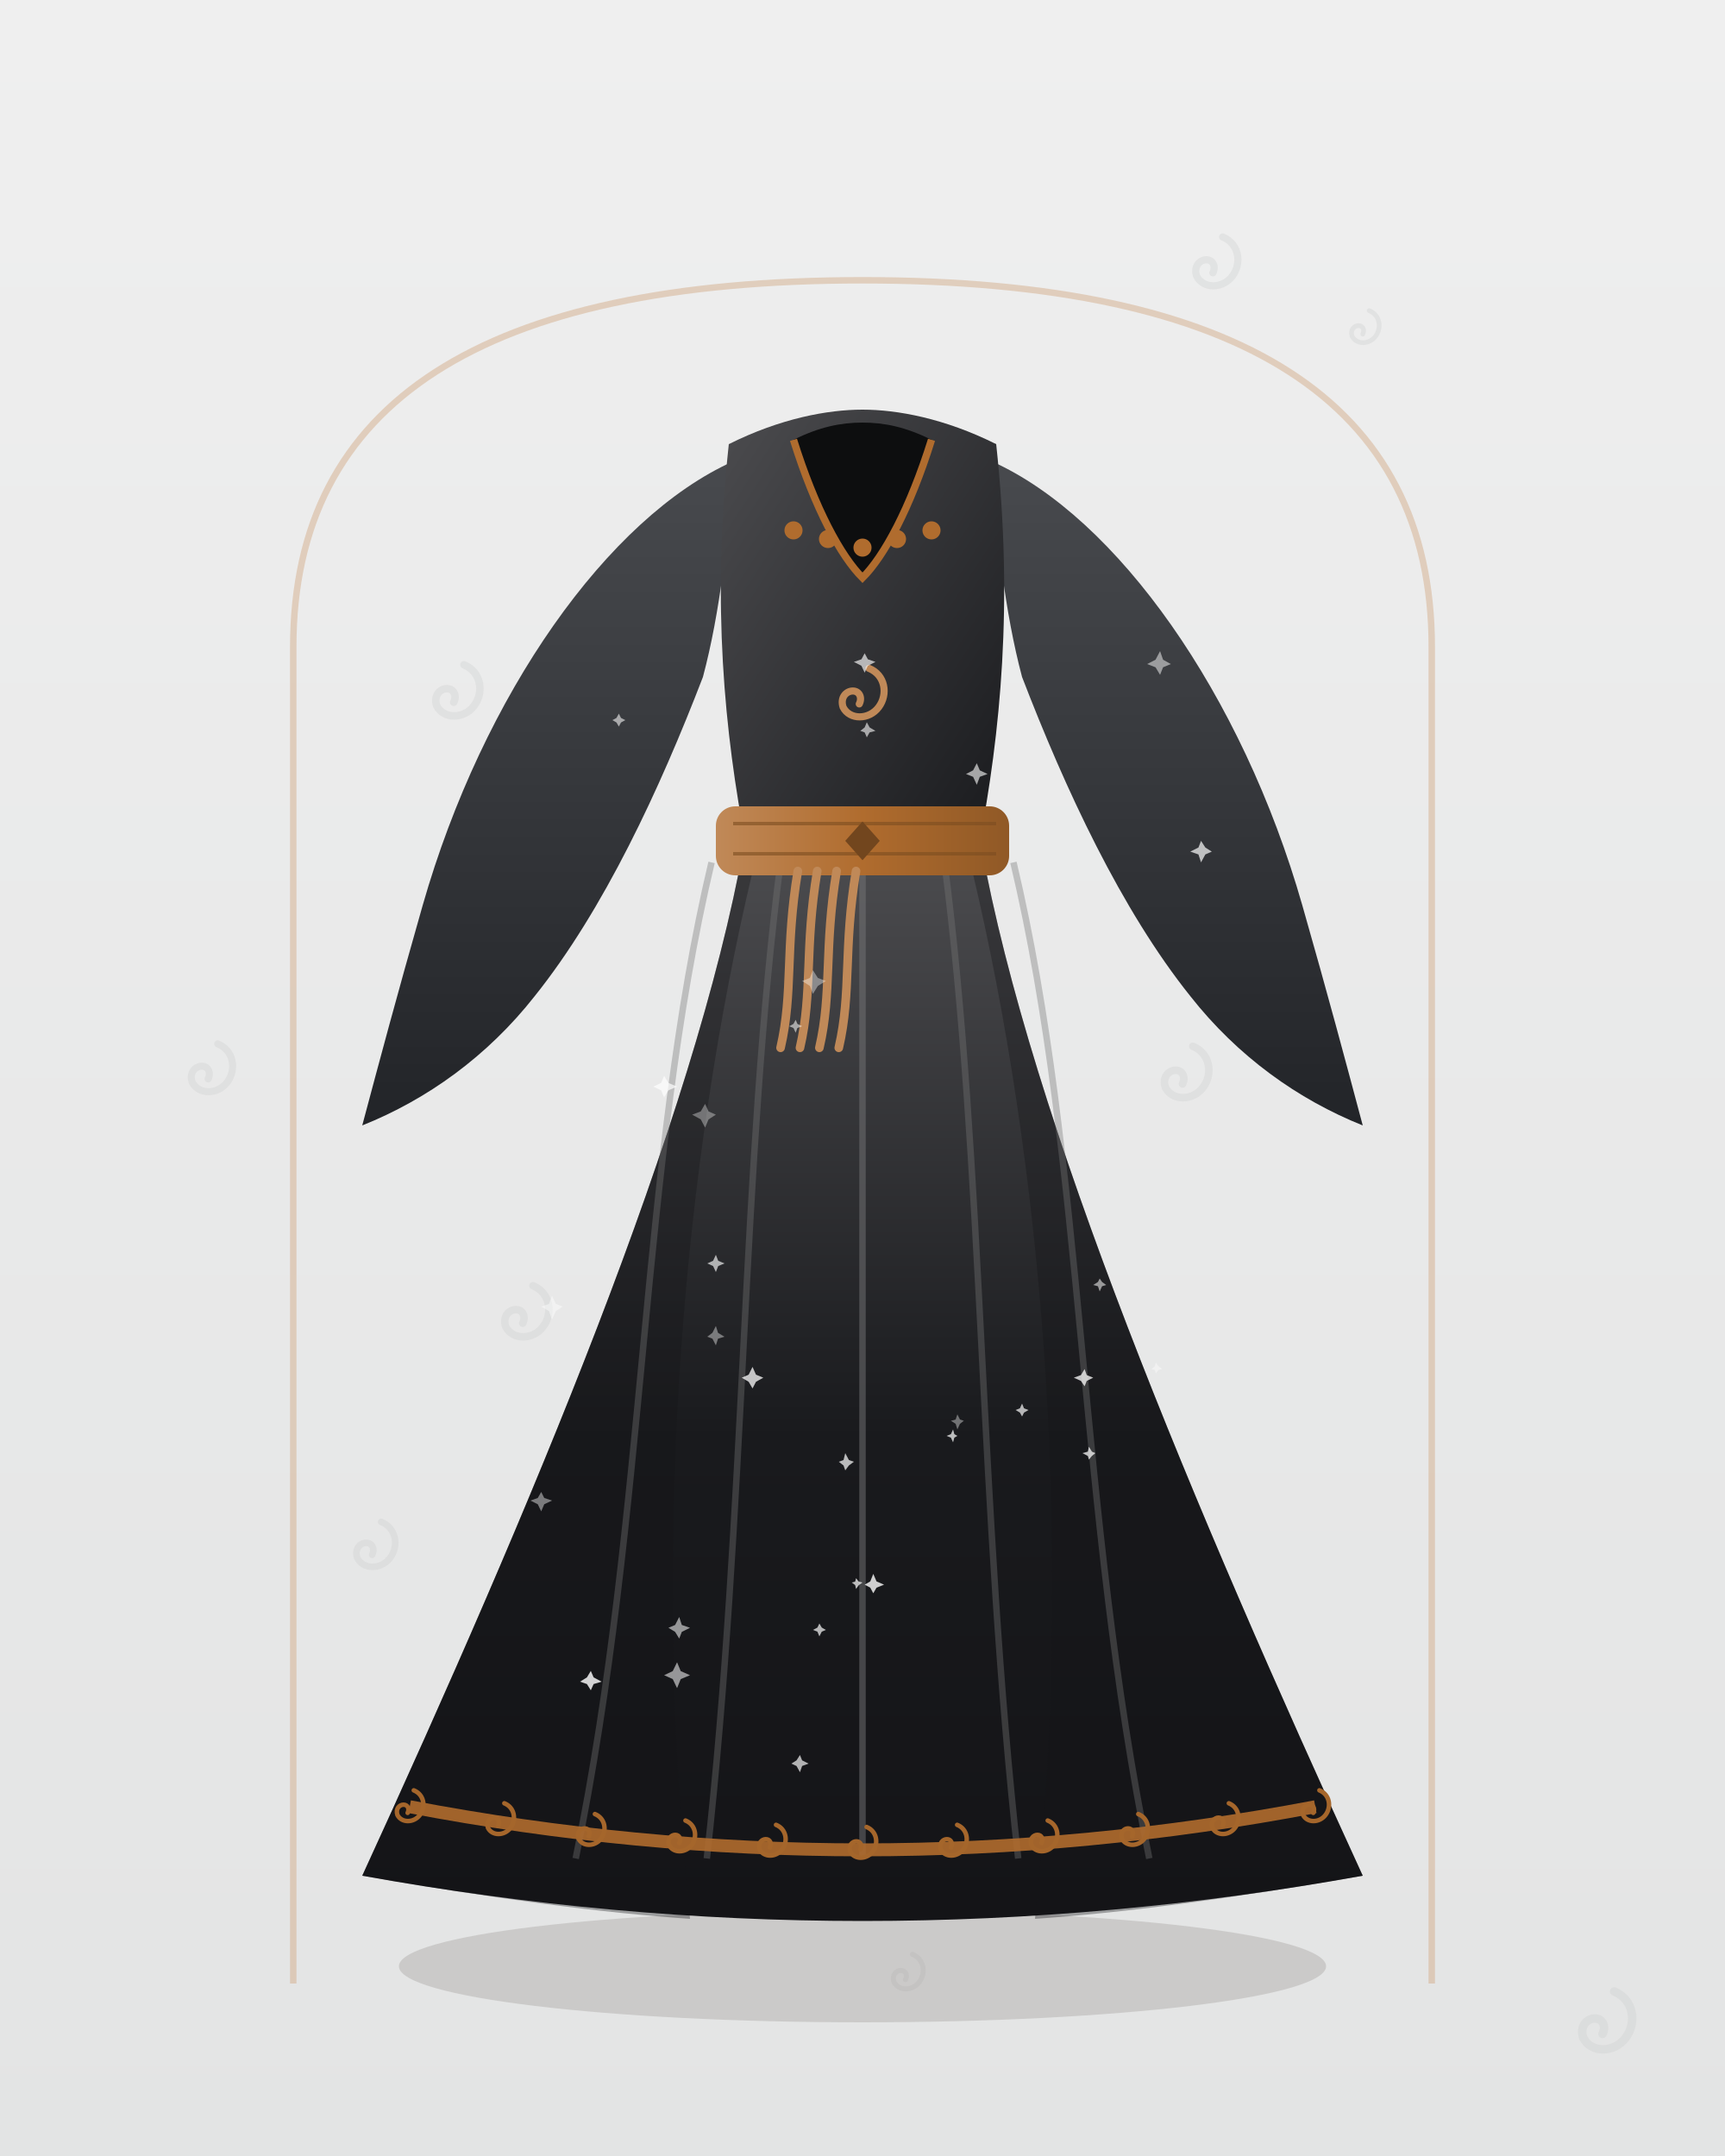
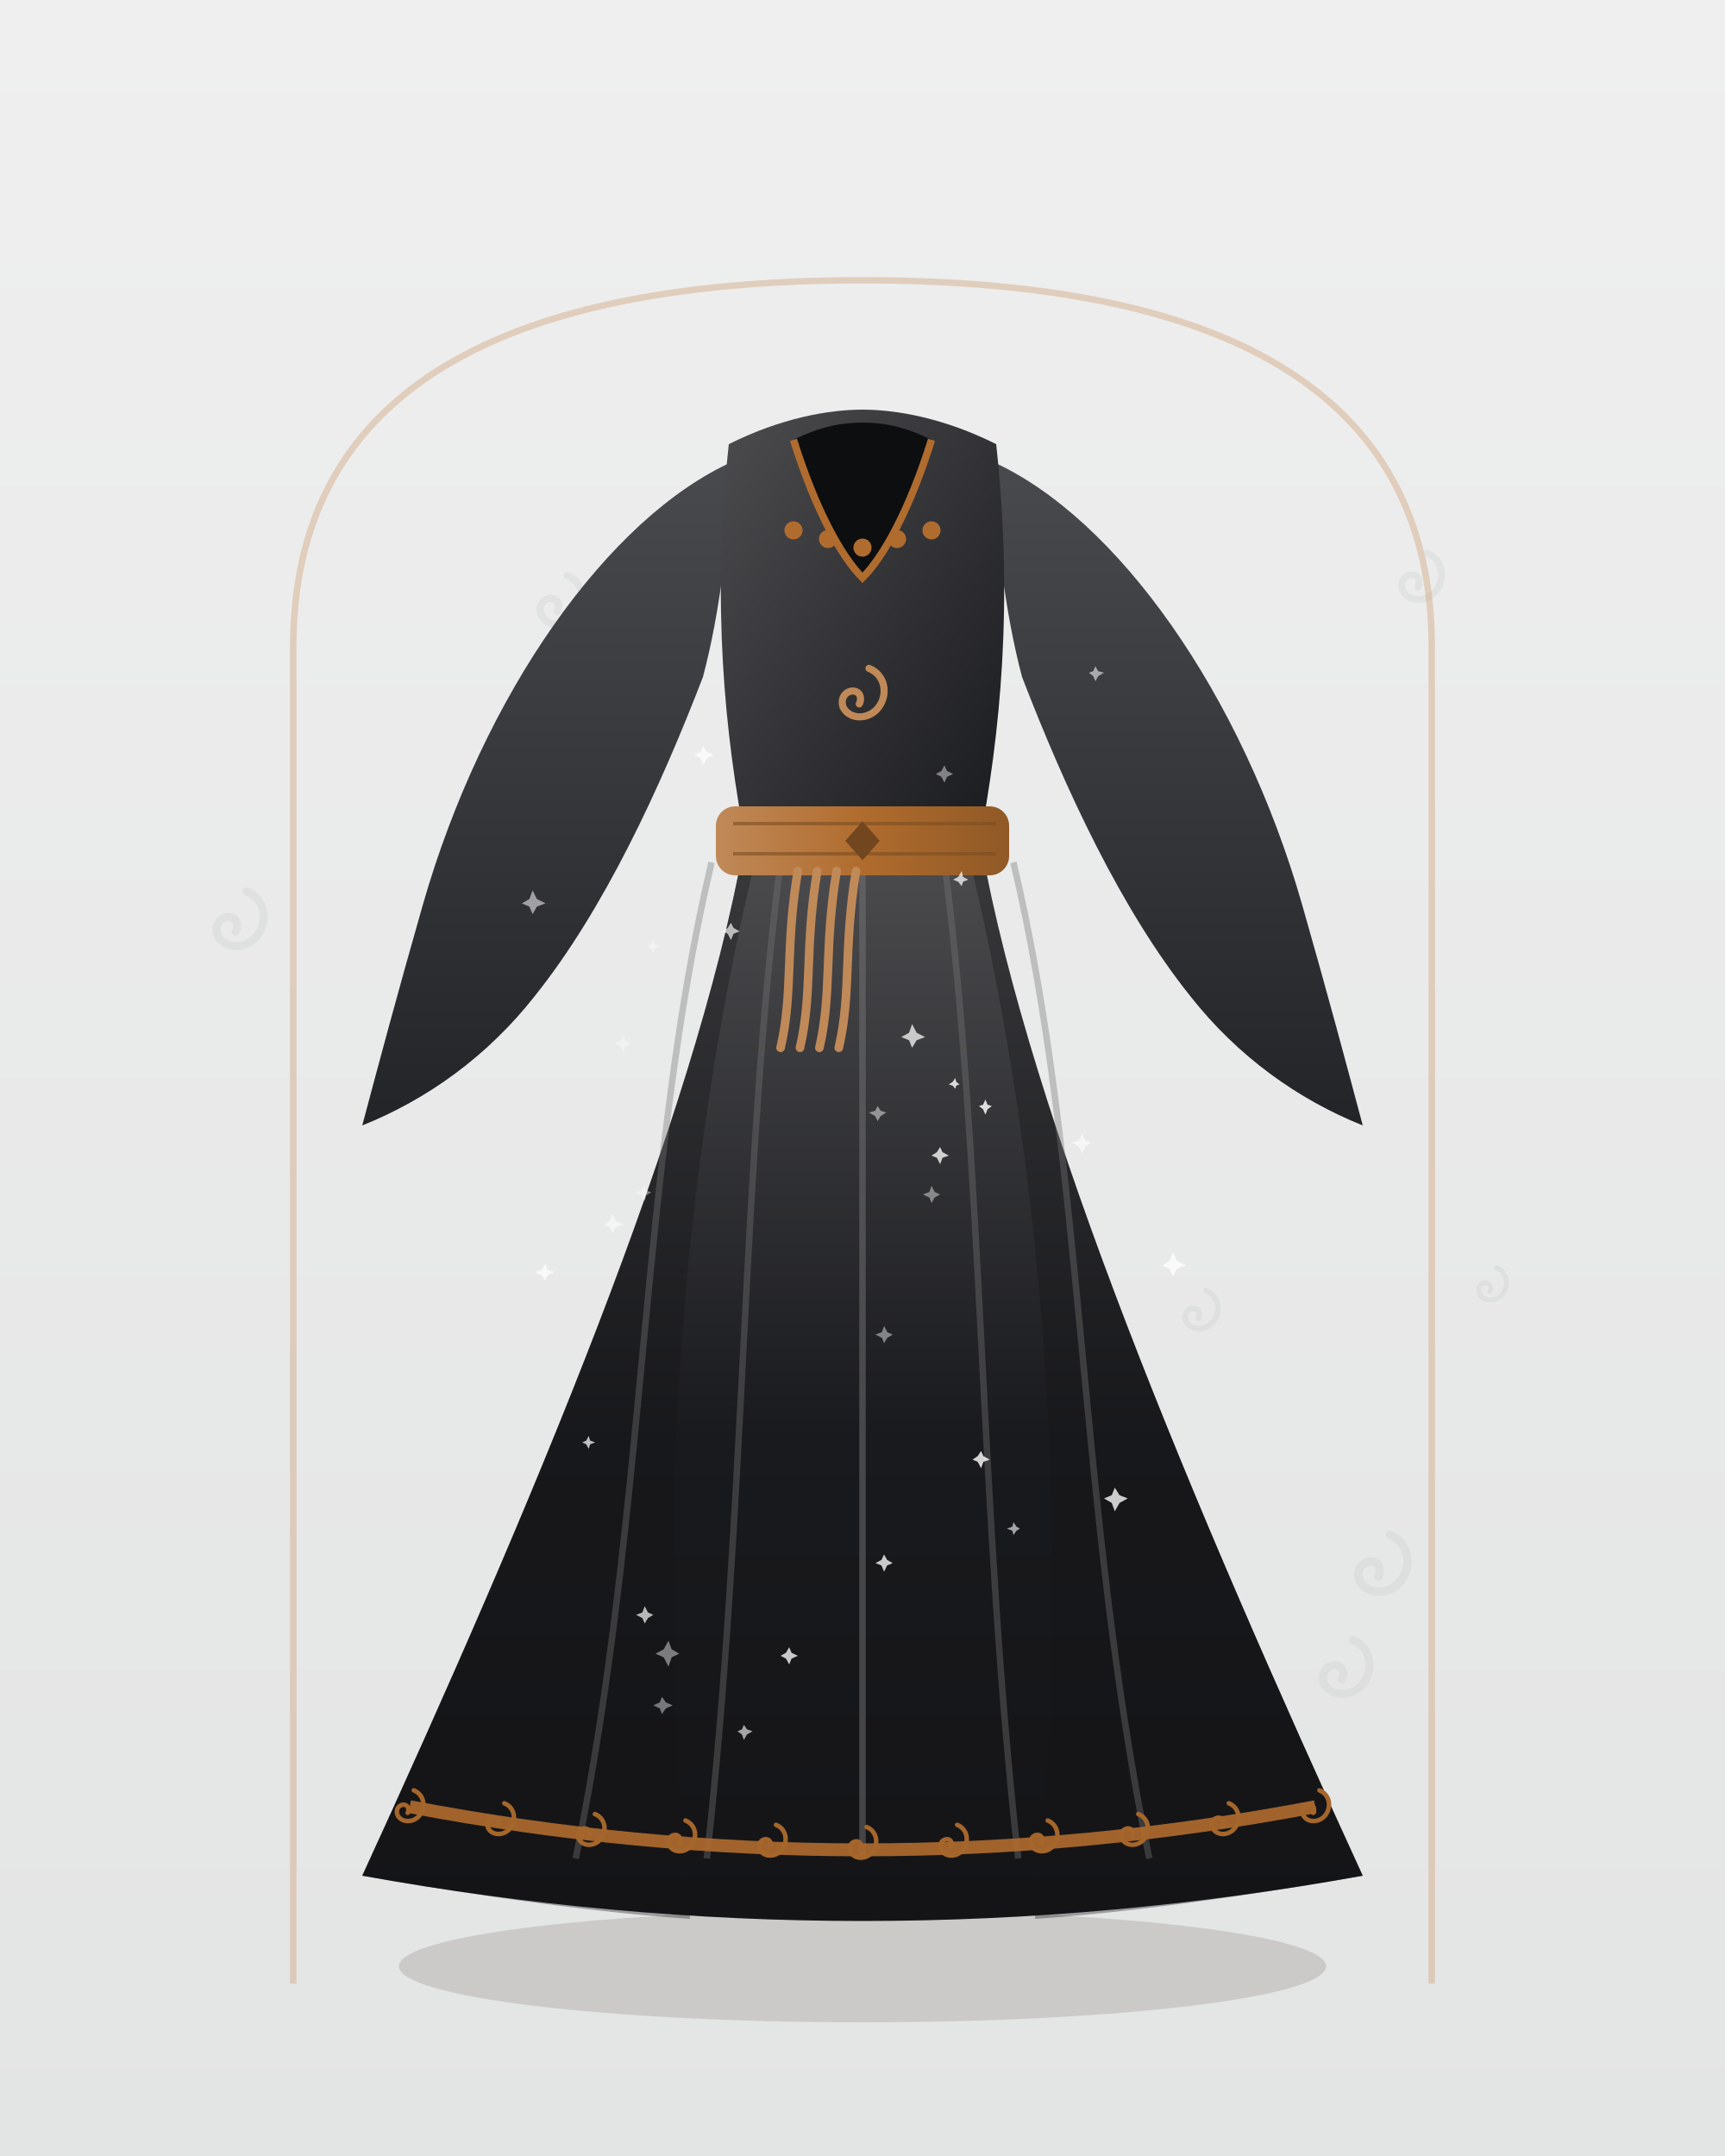
<svg xmlns="http://www.w3.org/2000/svg" viewBox="0 0 800 1000" role="img" aria-label="Zift siyahı kadife-şifon Semsûr kirasfistanı, bakır sim şal desenli, klasik kollu">
  <defs>
    <linearGradient id="bgg" x1="0" y1="0" x2="0" y2="1">
      <stop offset="0" stop-color="#efefef" />
      <stop offset="1" stop-color="#e3e4e4" />
    </linearGradient>
    <g id="bgm">
      <path d="M2-8C7-6 8 0 5 4 2 8-4 8-6 4-7 1-5-1-3-1-1-1 0 1-1 3" fill="none" stroke="#cccdcd" stroke-width="2.2" stroke-linecap="round" />
    </g>
  </defs>
  <rect width="800" height="1000" fill="url(#bgg)" />
-   <use href="#bgm" transform="translate(174 717) scale(1.39)" opacity="0.35" />
-   <use href="#bgm" transform="translate(633 152) scale(0.99)" opacity="0.35" />
-   <use href="#bgm" transform="translate(98 496) scale(1.48)" opacity="0.35" />
-   <use href="#bgm" transform="translate(550 498) scale(1.59)" opacity="0.35" />
-   <use href="#bgm" transform="translate(212 321) scale(1.58)" opacity="0.35" />
-   <use href="#bgm" transform="translate(244 609) scale(1.58)" opacity="0.35" />
-   <use href="#bgm" transform="translate(421 915) scale(1.07)" opacity="0.35" />
-   <use href="#bgm" transform="translate(564 122) scale(1.51)" opacity="0.35" />
-   <use href="#bgm" transform="translate(456 480) scale(0.92)" opacity="0.35" />
-   <use href="#bgm" transform="translate(745 938) scale(1.79)" opacity="0.35" />
+   <use href="#bgm" transform="translate(557 608) scale(1.17)" opacity="0.35" />
+   <use href="#bgm" transform="translate(659 268) scale(1.43)" opacity="0.35" />
+   <use href="#bgm" transform="translate(692 596) scale(1.00)" opacity="0.35" />
+   <use href="#bgm" transform="translate(216 834) scale(1.27)" opacity="0.35" />
+   <use href="#bgm" transform="translate(641 726) scale(1.76)" opacity="0.35" />
+   <use href="#bgm" transform="translate(420 731) scale(1.16)" opacity="0.35" />
+   <use href="#bgm" transform="translate(396 453) scale(1.39)" opacity="0.35" />
+   <use href="#bgm" transform="translate(111 427) scale(1.69)" opacity="0.35" />
+   <use href="#bgm" transform="translate(624 774) scale(1.67)" opacity="0.35" />
+   <use href="#bgm" transform="translate(260 279) scale(1.51)" opacity="0.35" />
  <path d="M 136 920 V 300 Q 136 130 400 130 Q 664 130 664 300 V 920" fill="none" stroke="#d4ae8c" stroke-width="3" opacity="0.5" />
  <defs>
    <linearGradient id="skirt" x1="0" y1="0" x2="0" y2="1">
      <stop offset="0" stop-color="#4c4c4f" />
      <stop offset="0.55" stop-color="#191a1d" />
      <stop offset="1" stop-color="#141417" />
    </linearGradient>
    <linearGradient id="bodice" x1="0" y1="0" x2="1" y2="1">
      <stop offset="0" stop-color="#4c4c4f" />
      <stop offset="1" stop-color="#191a1d" />
    </linearGradient>
    <linearGradient id="slv" x1="0" y1="0" x2="0" y2="1">
      <stop offset="0" stop-color="#484a4e" />
      <stop offset="1" stop-color="#222428" />
    </linearGradient>
    <linearGradient id="belt" x1="0" y1="0" x2="1" y2="0">
      <stop offset="0" stop-color="#c08958" />
      <stop offset="0.5" stop-color="#b06c2e" />
      <stop offset="1" stop-color="#905926" />
    </linearGradient>
    <g id="hm">
      <path d="M2-8C7-6 8 0 5 4 2 8-4 8-6 4-7 1-5-1-3-1-1-1 0 1-1 3" fill="none" stroke="#a5662b" stroke-width="2.2" stroke-linecap="round" />
    </g>
    <g id="cm">
      <path d="M2-8C7-6 8 0 5 4 2 8-4 8-6 4-7 1-5-1-3-1-1-1 0 1-1 3" fill="none" stroke="#c08958" stroke-width="2.2" stroke-linecap="round" />
    </g>
  </defs>
  <ellipse cx="400" cy="912" rx="215" ry="26" fill="#26190f" opacity="0.13" />
  <path d="M345 392 C322 520 246 700 168 870 Q 400 912 632 870 C554 700 478 520 455 392 Z" fill="url(#skirt)" />
  <path d="M345 392 C322 520 246 700 168 870 Q 260 886 320 890 C 300 700 320 520 352 392 Z" fill="#141417" opacity="0.35" />
  <path d="M455 392 C478 520 554 700 632 870 Q 540 886 480 890 C 500 700 480 520 448 392 Z" fill="#141417" opacity="0.35" />
  <path d="M330 400 C 296.75 540, 300.25 700, 267 862" stroke="#757677" stroke-width="3" fill="none" opacity="0.38" />
  <path d="M362 400 C 343.95 540, 345.85 700, 327.8 862" stroke="#757677" stroke-width="3" fill="none" opacity="0.38" />
  <path d="M400 400 C 400 540, 400 700, 400 862" stroke="#757677" stroke-width="3" fill="none" opacity="0.5" />
  <path d="M438 400 C 456.05 540, 454.15 700, 472.2 862" stroke="#757677" stroke-width="3" fill="none" opacity="0.38" />
  <path d="M470 400 C 503.25 540, 499.75 700, 533 862" stroke="#757677" stroke-width="3" fill="none" opacity="0.38" />
  <path d="M190 838 Q 400 878 610 838" fill="none" stroke="#b06c2e" stroke-width="6" opacity="0.9" />
  <use href="#hm" transform="translate(190 838) scale(0.95)" />
  <use href="#hm" transform="translate(232 844) scale(0.95)" />
  <use href="#hm" transform="translate(274 849) scale(0.95)" />
  <use href="#hm" transform="translate(316 852) scale(0.95)" />
  <use href="#hm" transform="translate(358 854) scale(0.95)" />
  <use href="#hm" transform="translate(400 855) scale(0.95)" />
  <use href="#hm" transform="translate(442 854) scale(0.95)" />
  <use href="#hm" transform="translate(484 852) scale(0.95)" />
  <use href="#hm" transform="translate(526 849) scale(0.95)" />
  <use href="#hm" transform="translate(568 844) scale(0.95)" />
  <use href="#hm" transform="translate(610 838) scale(0.95)" />
  <path d="M340 214 C282 240 224 322 196 420 C184 462 176 492 168 522 C198 510 226 490 248 462 C280 422 306 366 326 314 C334 284 338 248 340 214 Z" fill="url(#slv)" />
  <path d="M340 214 C282 240 224 322 196 420 C184 462 176 492 168 522 C198 510 226 490 248 462 C280 422 306 366 326 314 C334 284 338 248 340 214 Z" fill="url(#slv)" transform="translate(800 0) scale(-1 1)" />
  <path d="M338 206 C330 280 336 340 346 392 L454 392 C464 340 470 280 462 206 C438 194 416 190 400 190 C384 190 362 194 338 206 Z" fill="url(#bodice)" />
  <path d="M368 204 C378 236 390 258 400 268 C410 258 422 236 432 204 C420 198 410 196 400 196 C390 196 380 198 368 204 Z" fill="#0d0e0f" />
  <path d="M368 204 C378 236 390 258 400 268 C410 258 422 236 432 204" fill="none" stroke="#b06c2e" stroke-width="3.4" />
  <circle cx="368" cy="246" r="4.2" fill="#b06c2e" />
  <circle cx="384" cy="250" r="4.2" fill="#b06c2e" />
  <circle cx="400" cy="254" r="4.2" fill="#b06c2e" />
  <circle cx="416" cy="250" r="4.2" fill="#b06c2e" />
  <circle cx="432" cy="246" r="4.2" fill="#b06c2e" />
  <use href="#cm" transform="translate(400 322) scale(1.5)" />
  <rect x="332" y="374" width="136" height="32" rx="9" fill="url(#belt)" />
  <path d="M340 382 H 462 M340 396 H 462" stroke="#7b4c20" stroke-width="1.6" opacity="0.6" />
  <path d="M394-9 402 0 394 9 386 0Z" transform="translate(6 390)" fill="#72461e" />
  <path d="M370 404 C 364 440, 368 460, 362 486" stroke="#c08958" stroke-width="4" fill="none" stroke-linecap="round" />
  <path d="M379 404 C 373 440, 377 460, 371 486" stroke="#c08958" stroke-width="4" fill="none" stroke-linecap="round" />
  <path d="M388 404 C 382 440, 386 460, 380 486" stroke="#c08958" stroke-width="4" fill="none" stroke-linecap="round" />
  <path d="M397 404 C 391 440, 395 460, 389 486" stroke="#c08958" stroke-width="4" fill="none" stroke-linecap="round" />
-   <path d="M444 656L445.2 658.4 447 659 445.2 660.4 444 663 443.2 660.4 441 659 443.2 658.4Z" fill="#fff" opacity="0.38" />
-   <path d="M557 390L559.0 393.1 562 395 559.0 396.3 557 400 555.8 396.3 552 395 555.8 393.1Z" fill="#fff" opacity="0.69" />
-   <path d="M453 354L454.4 357.3 458 359 454.4 360.3 453 364 451.3 360.3 448 359 451.3 357.3Z" fill="#fff" opacity="0.60" />
-   <path d="M251 692L252.4 694.8 256 696 252.4 697.7 251 701 249.4 697.7 246 696 249.4 694.8Z" fill="#fff" opacity="0.43" />
-   <path d="M371 814L372.0 816.5 375 818 372.0 819.1 371 822 369.4 819.1 367 818 369.4 816.5Z" fill="#fff" opacity="0.67" />
-   <path d="M274 775L275.3 778.0 279 780 275.3 781.1 274 784 272.2 781.1 269 780 272.2 778.0Z" fill="#fff" opacity="0.81" />
-   <path d="M315 750L316.2 753.7 320 755 316.2 756.9 315 760 313.1 756.9 310 755 313.1 753.7Z" fill="#fff" opacity="0.55" />
-   <path d="M405 730L406.5 733.5 410 735 406.5 736.4 405 739 403.6 736.4 401 735 403.6 733.5Z" fill="#fff" opacity="0.79" />
-   <path d="M503 635L504.0 637.8 507 639 504.0 640.5 503 643 501.3 640.5 498 639 501.3 637.8Z" fill="#fff" opacity="0.75" />
-   <path d="M287 331L288.0 333.0 290 334 288.0 335.1 287 337 285.9 335.1 284 334 285.9 333.0Z" fill="#fff" opacity="0.57" />
-   <path d="M402 335L403.3 337.4 406 339 403.3 339.7 402 342 401.0 339.7 399 339 401.0 337.4Z" fill="#fff" opacity="0.59" />
-   <path d="M332 582L333.1 584.8 336 586 333.1 587.2 332 590 330.7 587.2 328 586 330.7 584.8Z" fill="#fff" opacity="0.64" />
-   <path d="M401 303L402.5 305.8 406 307 402.5 308.8 401 312 399.5 308.8 396 307 399.5 305.8Z" fill="#fff" opacity="0.65" />
-   <path d="M505 671L506.4 673.3 508 674 506.4 675.3 505 677 504.5 675.3 502 674 504.5 673.3Z" fill="#fff" opacity="0.73" />
-   <path d="M538 302L539.4 306.0 543 308 539.4 309.5 538 313 535.9 309.5 532 308 535.9 306.0Z" fill="#fff" opacity="0.49" />
-   <path d="M536 632L537.3 633.7 539 635 537.3 635.4 536 637 535.6 635.4 534 635 535.6 633.7Z" fill="#fff" opacity="0.41" />
-   <path d="M308 499L310.0 502.3 314 504 310.0 505.7 308 509 306.6 505.7 303 504 306.6 502.3Z" fill="#fff" opacity="0.69" />
-   <path d="M369 473L369.8 474.9 372 476 369.8 476.8 369 479 368.0 476.8 366 476 368.0 474.9Z" fill="#fff" opacity="0.55" />
-   <path d="M442 663L442.6 665.2 444 666 442.6 666.8 442 669 441.0 666.8 439 666 441.0 665.2Z" fill="#fff" opacity="0.71" />
-   <path d="M397 732L398.3 733.6 400 734 398.3 735.2 397 737 396.6 735.2 395 734 396.6 733.6Z" fill="#fff" opacity="0.71" />
-   <path d="M474 651L474.9 653.2 477 654 474.9 655.2 474 657 473.0 655.2 471 654 473.0 653.2Z" fill="#fff" opacity="0.68" />
-   <path d="M510 593L511.1 594.6 513 596 511.1 596.6 510 599 509.2 596.6 507 596 509.2 594.6Z" fill="#fff" opacity="0.54" />
-   <path d="M380 753L381.1 754.9 383 756 381.1 756.8 380 759 379.1 756.8 377 756 379.1 754.9Z" fill="#fff" opacity="0.69" />
-   <path d="M332 615L333.0 618.2 336 620 333.0 620.9 332 624 330.4 620.9 328 620 330.4 618.2Z" fill="#fff" opacity="0.40" />
-   <path d="M327 512L328.6 515.5 332 517 328.6 519.2 327 523 325.0 519.2 321 517 325.0 515.5Z" fill="#fff" opacity="0.35" />
-   <path d="M349 634L350.6 637.6 354 639 350.6 640.9 349 644 347.2 640.9 344 639 347.2 637.6Z" fill="#fff" opacity="0.74" />
-   <path d="M392 674L393.7 677.2 396 678 393.7 679.7 392 682 391.2 679.7 389 678 391.2 677.2Z" fill="#fff" opacity="0.70" />
-   <path d="M377 450L379.3 453.6 383 455 379.3 457.3 377 461 375.6 457.3 372 455 375.6 453.6Z" fill="#fff" opacity="0.39" />
-   <path d="M256 601L257.8 604.8 261 606 257.8 608.1 256 612 254.6 608.1 251 606 254.6 604.8Z" fill="#fff" opacity="0.43" />
-   <path d="M314 771L315.7 775.1 320 777 315.7 778.8 314 783 312.0 778.8 308 777 312.0 775.1Z" fill="#fff" opacity="0.55" />
+   <path d="M289 480L290.2 482.9 293 484 290.2 485.3 289 488 287.8 485.3 285 484 287.8 482.9Z" fill="#fff" opacity="0.37" />
+   <path d="M345 800L346.4 802.1 349 803 346.4 804.5 345 807 344.1 804.5 342 803 344.1 802.1Z" fill="#fff" opacity="0.61" />
+   <path d="M436 532L437.1 534.4 440 536 437.1 537.0 436 540 434.5 537.0 432 536 434.5 534.4Z" fill="#fff" opacity="0.77" />
+   <path d="M310 761L311.5 765.0 315 767 311.5 768.7 310 773 307.8 768.7 304 767 307.8 765.0Z" fill="#fff" opacity="0.44" />
+   <path d="M273 666L273.7 668.2 276 669 273.7 669.9 273 672 271.9 669.9 270 669 271.9 668.2Z" fill="#fff" opacity="0.72" />
+   <path d="M446 404L446.6 406.7 449 408 446.6 409.0 446 411 444.4 409.0 442 408 444.4 406.7Z" fill="#fff" opacity="0.73" />
+   <path d="M410 721L411.4 723.5 414 725 411.4 726.1 410 729 408.8 726.1 406 725 408.8 723.5Z" fill="#fff" opacity="0.77" />
+   <path d="M544 581L545.9 584.8 550 587 545.9 588.4 544 592 542.3 588.4 539 587 542.3 584.8Z" fill="#fff" opacity="0.79" />
+   <path d="M247 413L249.0 417.0 253 419 249.0 420.5 247 424 245.5 420.5 242 419 245.5 417.0Z" fill="#fff" opacity="0.54" />
+   <path d="M366 764L367.1 766.6 370 768 367.1 769.3 366 772 364.5 769.3 362 768 364.5 766.6Z" fill="#fff" opacity="0.76" />
+   <path d="M438 355L439.2 357.6 442 359 439.2 360.3 438 363 436.6 360.3 434 359 436.6 357.6Z" fill="#fff" opacity="0.43" />
+   <path d="M508 309L509.3 311.3 512 312 509.3 313.6 508 316 507.0 313.6 505 312 507.0 311.3Z" fill="#fff" opacity="0.56" />
+   <path d="M299 745L300.5 747.9 303 749 300.5 750.5 299 753 297.9 750.5 295 749 297.9 747.9Z" fill="#fff" opacity="0.69" />
+   <path d="M284 563L285.6 566.4 289 568 285.6 569.3 284 572 282.8 569.3 280 568 282.8 566.4Z" fill="#fff" opacity="0.54" />
+   <path d="M299 550L299.7 552.2 302 553 299.7 554.4 299 557 297.5 554.4 295 553 297.5 552.2Z" fill="#fff" opacity="0.43" />
+   <path d="M432 550L433.5 552.9 436 554 433.5 555.4 432 558 431.0 555.4 428 554 431.0 552.9Z" fill="#fff" opacity="0.43" />
+   <path d="M407 513L408.4 515.2 411 516 408.4 517.7 407 520 405.9 517.7 403 516 405.9 515.2Z" fill="#fff" opacity="0.47" />
+   <path d="M470 706L471.4 708.1 473 709 471.4 710.0 470 712 469.5 710.0 467 709 469.5 708.1Z" fill="#fff" opacity="0.60" />
+   <path d="M253 586L253.8 589.0 257 590 253.8 591.6 253 594 251.2 591.6 248 590 251.2 589.0Z" fill="#fff" opacity="0.75" />
+   <path d="M307 787L308.8 789.6 312 791 308.8 792.4 307 795 306.0 792.4 303 791 306.0 789.6Z" fill="#fff" opacity="0.42" />
+   <path d="M339 428L340.2 430.4 343 432 340.2 433.1 339 436 337.5 433.1 335 432 337.5 430.4Z" fill="#fff" opacity="0.67" />
+   <path d="M423 475L425.1 479.0 429 481 425.1 482.5 423 486 421.6 482.5 418 481 421.6 479.0Z" fill="#fff" opacity="0.72" />
+   <path d="M410 615L411.5 617.9 414 619 411.5 620.5 410 623 409.0 620.5 406 619 409.0 617.9Z" fill="#fff" opacity="0.44" />
+   <path d="M517 690L519.2 693.5 523 695 519.2 697.1 517 701 515.6 697.1 512 695 515.6 693.5Z" fill="#fff" opacity="0.78" />
+   <path d="M326 346L327.9 348.8 331 350 327.9 351.7 326 355 325.0 351.7 322 350 325.0 348.8Z" fill="#fff" opacity="0.68" />
+   <path d="M443 500L443.5 501.8 445 503 443.5 503.5 443 505 441.8 503.5 440 503 441.8 501.8Z" fill="#fff" opacity="0.82" />
+   <path d="M303 436L303.6 438.2 306 439 303.6 440.0 303 442 301.7 440.0 300 439 301.7 438.2Z" fill="#fff" opacity="0.38" />
+   <path d="M457 510L458.0 512.4 460 513 458.0 514.5 457 517 455.9 514.5 454 513 455.9 512.4Z" fill="#fff" opacity="0.83" />
+   <path d="M502 526L503.3 528.9 506 530 503.3 531.8 502 535 500.3 531.8 497 530 500.3 528.9Z" fill="#fff" opacity="0.58" />
+   <path d="M455 673L456.1 675.4 459 677 456.1 678.0 455 681 453.4 678.0 451 677 453.4 675.4Z" fill="#fff" opacity="0.81" />
</svg>
